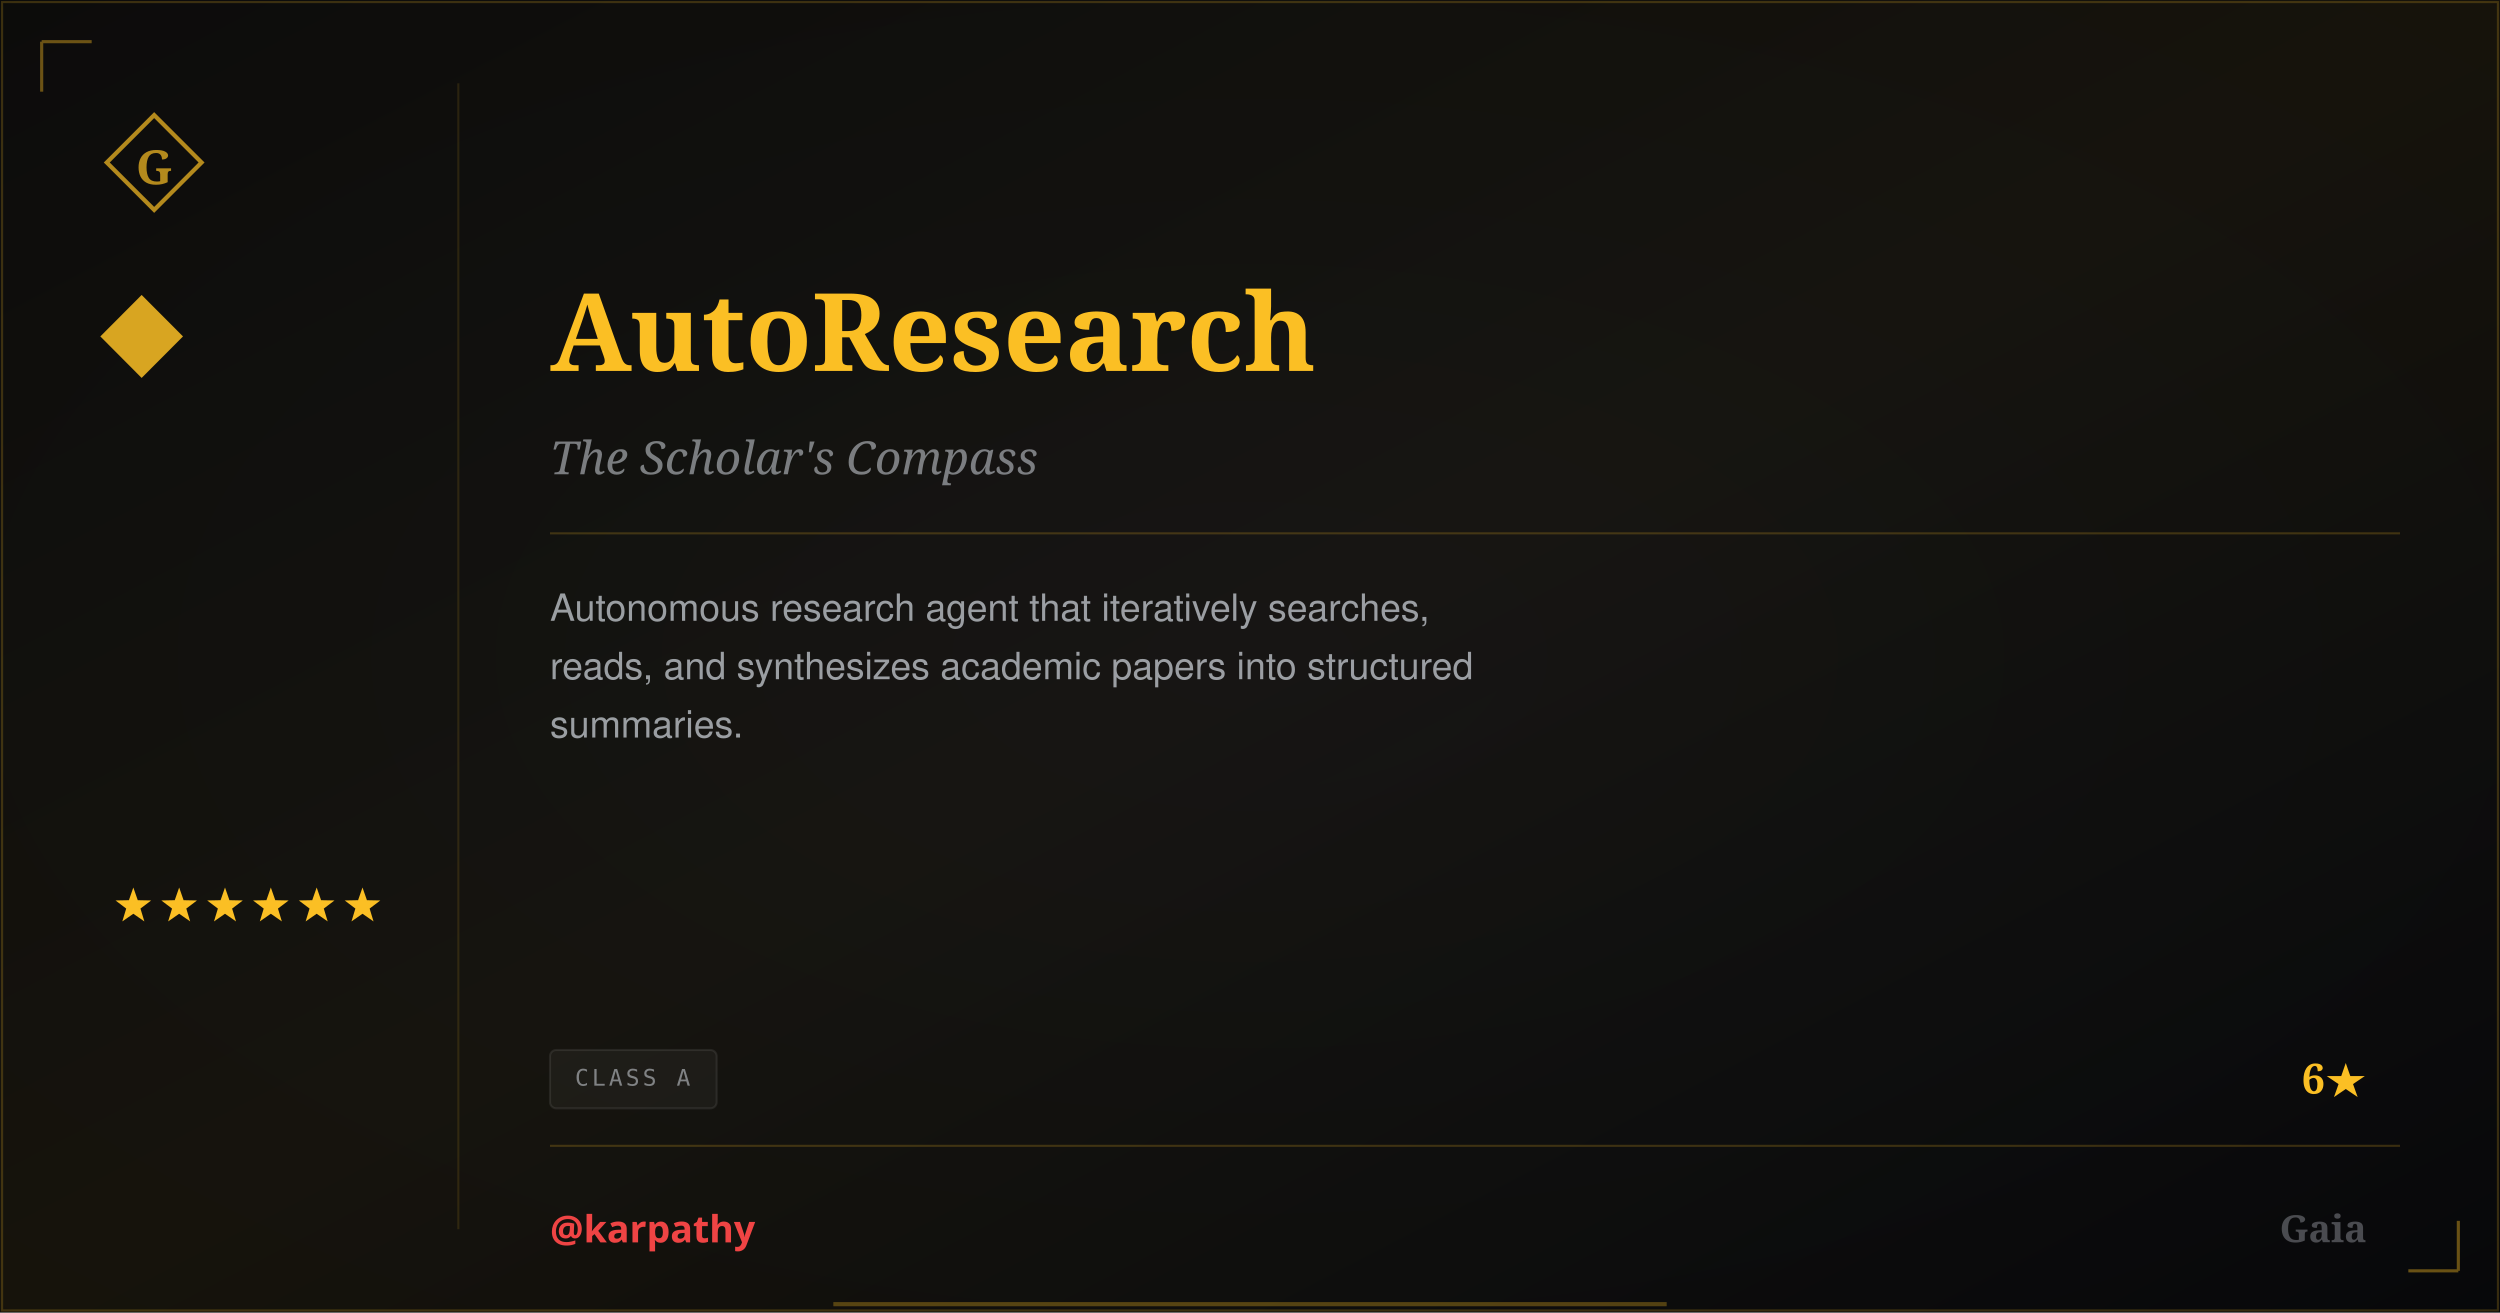
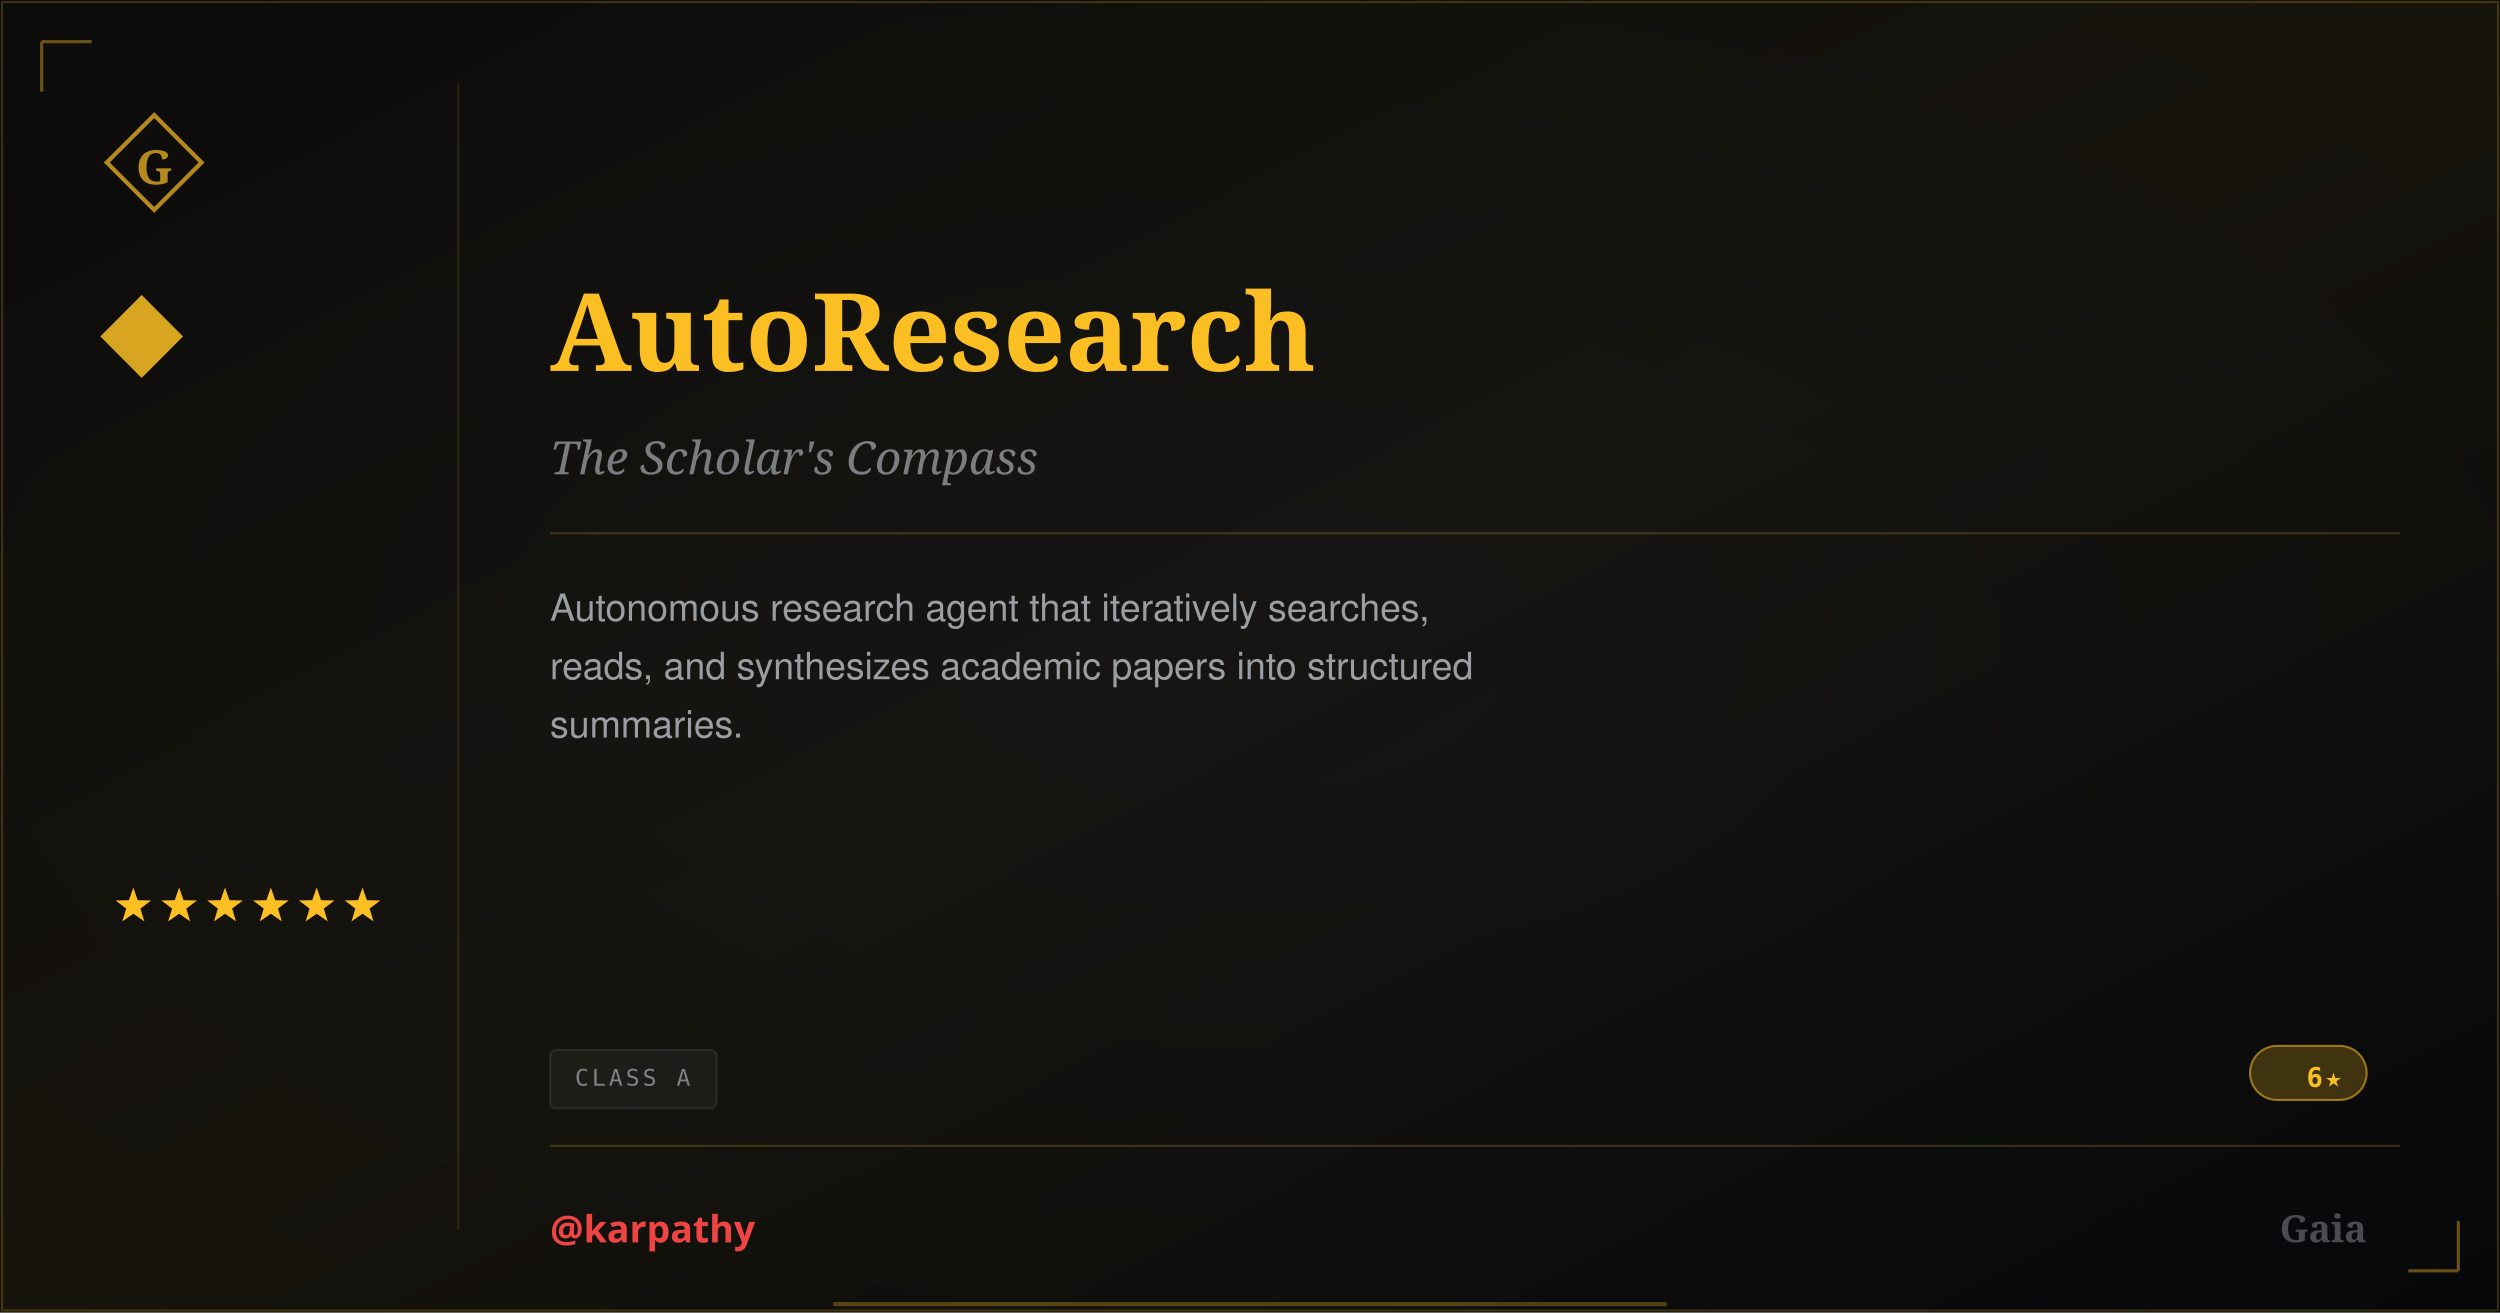
<svg xmlns="http://www.w3.org/2000/svg" width="1200" height="630" viewBox="0 0 1200 630">
  <defs>
    <linearGradient id="grad-karpathy-autoresearch" x1="0" y1="0" x2="1" y2="1">
      <stop offset="0%" stop-color="#fbbf24" stop-opacity="0.04" />
      <stop offset="50%" stop-color="#fbbf24" stop-opacity="0.08" />
      <stop offset="100%" stop-color="#fbbf24" stop-opacity="0.02" />
    </linearGradient>
  </defs>
  <defs>
    <filter id="vi-glow" x="-20%" y="-20%" width="140%" height="140%">
      <feGaussianBlur in="SourceGraphic" stdDeviation="6" result="blur" />
      <feColorMatrix in="blur" type="matrix" values="1 0.5 0 0 0  0.8 0.8 0 0 0  0 0.2 0.2 0 0  0 0 0 0.6 0" result="colored" />
      <feMerge>
        <feMergeNode in="colored" />
        <feMergeNode in="SourceGraphic" />
      </feMerge>
    </filter>
  </defs>
  <rect width="1200" height="630" fill="#030712" />
  <defs>
    <radialGradient id="vign-karpathy-autoresearch" cx="50%" cy="50%" r="70%">
      <stop offset="0%" stop-color="transparent" />
      <stop offset="100%" stop-color="rgba(0,0,0,0.5)" />
    </radialGradient>
  </defs>
  <rect width="1200" height="630" fill="url(#vign-karpathy-autoresearch)" />
  <rect width="1200" height="630" fill="url(#grad-karpathy-autoresearch)" />
  <rect x="1" y="1" width="1198" height="628" fill="none" stroke="rgba(251,191,36,0.2)" stroke-width="1" />
  <path d="M 20 20 L 20 44 M 20 20 L 44 20" stroke="rgba(251,191,36,0.4)" stroke-width="1.5" fill="none" />
  <path d="M 1180 610 L 1180 586 M 1180 610 L 1156 610" stroke="rgba(251,191,36,0.4)" stroke-width="1.5" fill="none" />
  <svg x="48" y="52" width="52" height="52" viewBox="0 0 64 64">
    <path d="M 32 4 L 60 32 L 32 60 L 4 32 Z" fill="none" stroke="#fbbf24" stroke-width="2.5" stroke-linejoin="miter" opacity="0.7" />
    <text x="32" y="34" font-family="Georgia,serif" font-weight="600" font-size="28" fill="#fbbf24" text-anchor="middle" dominant-baseline="central" opacity="0.7">G</text>
  </svg>
  <text x="48" y="175" font-family="Georgia,serif" font-size="52" fill="#fbbf24" opacity="0.85">◆</text>
-   <polygon points="64.00,426.00 66.12,432.09 72.56,432.22 67.42,436.11 69.29,442.28 64.00,438.60 58.71,442.28 60.58,436.11 55.44,432.22 61.88,432.09" fill="#fbbf24" />
-   <polygon points="86.00,426.00 88.12,432.09 94.56,432.22 89.42,436.11 91.29,442.28 86.00,438.60 80.71,442.28 82.58,436.11 77.44,432.22 83.88,432.09" fill="#fbbf24" />
-   <polygon points="108.00,426.00 110.12,432.09 116.56,432.22 111.42,436.11 113.29,442.28 108.00,438.60 102.71,442.28 104.58,436.11 99.44,432.22 105.88,432.09" fill="#fbbf24" />
-   <polygon points="130.00,426.00 132.12,432.09 138.56,432.22 133.42,436.11 135.29,442.28 130.00,438.60 124.71,442.28 126.58,436.11 121.44,432.22 127.88,432.09" fill="#fbbf24" />
-   <polygon points="152.00,426.00 154.12,432.09 160.56,432.22 155.42,436.11 157.29,442.28 152.00,438.60 146.71,442.28 148.58,436.11 143.44,432.22 149.88,432.09" fill="#fbbf24" />
-   <polygon points="174.00,426.00 176.12,432.09 182.56,432.22 177.42,436.11 179.29,442.28 174.00,438.60 168.71,442.28 170.58,436.11 165.44,432.22 171.88,432.09" fill="#fbbf24" />
+   <polygon points="64.00,426.00 66.12,432.09 72.56,432.22 67.42,436.11 69.29,442.28 64.00,438.60 58.71,442.28 60.58,436.11 55.44,432.22 61.88,432.09" fill="#fbbf24" opacity="1" />
+   <polygon points="86.00,426.00 88.12,432.09 94.56,432.22 89.42,436.11 91.29,442.28 86.00,438.60 80.71,442.28 82.58,436.11 77.44,432.22 83.88,432.09" fill="#fbbf24" opacity="1" />
+   <polygon points="108.00,426.00 110.12,432.09 116.56,432.22 111.42,436.11 113.29,442.28 108.00,438.60 102.71,442.28 104.58,436.11 99.44,432.22 105.88,432.09" fill="#fbbf24" opacity="1" />
+   <polygon points="130.00,426.00 132.12,432.09 138.56,432.22 133.42,436.11 135.29,442.28 130.00,438.60 124.71,442.28 126.58,436.11 121.44,432.22 127.88,432.09" fill="#fbbf24" opacity="1" />
+   <polygon points="152.00,426.00 154.12,432.09 160.56,432.22 155.42,436.11 157.29,442.28 152.00,438.60 146.71,442.28 148.58,436.11 143.44,432.22 149.88,432.09" fill="#fbbf24" opacity="1" />
+   <polygon points="174.00,426.00 176.12,432.09 182.56,432.22 177.42,436.11 179.29,442.28 174.00,438.60 168.71,442.28 170.58,436.11 165.44,432.22 171.88,432.09" fill="#fbbf24" opacity="1" />
  <line x1="220" y1="40" x2="220" y2="590" stroke="rgba(251,191,36,0.12)" stroke-width="1" />
  <text x="264" y="160" font-family="EB Garamond,Georgia,serif" font-size="52" font-weight="600" fill="#fbbf24" dominant-baseline="middle">AutoResearch</text>
  <text x="264" y="220" font-family="EB Garamond,Georgia,serif" font-size="22" font-style="italic" fill="rgba(226,232,240,0.5)" dominant-baseline="middle">The Scholar's Compass</text>
  <line x1="264" y1="256" x2="1152" y2="256" stroke="rgba(251,191,36,0.2)" stroke-width="1" />
  <text x="264" y="298" font-family="Bricolage Grotesque,Helvetica,Arial,sans-serif" font-size="18" fill="rgba(226,232,240,0.65)">
    <tspan x="264" dy="0">Autonomous research agent that iteratively searches,</tspan>
    <tspan x="264" dy="28">reads, and synthesizes academic papers into structured</tspan>
    <tspan x="264" dy="28">summaries.</tspan>
  </text>
  <rect x="264" y="504" width="80" height="28" rx="3" fill="rgba(255,255,255,0.04)" stroke="rgba(255,255,255,0.08)" stroke-width="1" />
  <text x="276" y="518" font-family="monospace" font-size="11" letter-spacing="1.5" fill="rgba(226,232,240,0.5)" dominant-baseline="middle" text-transform="uppercase">CLASS A</text>
-   <text x="1136" y="518" font-family="EB Garamond,Georgia,serif" font-size="20" font-weight="600" fill="#fbbf24" text-anchor="end" dominant-baseline="middle">6★</text>
+   <rect x="1080" y="502" width="56" height="26" rx="13" fill="rgba(251,191,36,.22)" stroke="rgba(251,191,36,.55)" stroke-width="1" />
+   <text x="1124" y="518" font-family="'Departure Mono','JetBrains Mono',monospace" font-size="13" font-weight="600" letter-spacing="1.2" fill="#fbbf24" text-anchor="end" dominant-baseline="middle">6★</text>
  <line x1="264" y1="550" x2="1152" y2="550" stroke="rgba(251,191,36,0.2)" stroke-width="1" />
  <text x="264" y="590" font-family="'Bricolage Grotesque',sans-serif" font-size="18" font-weight="600" fill="#ef4444" dominant-baseline="middle">@karpathy</text>
  <text x="1136" y="590" font-family="EB Garamond,Georgia,serif" font-size="18" font-weight="600" fill="rgba(226,232,240,0.3)" text-anchor="end" dominant-baseline="middle">Gaia</text>
  <line x1="400" y1="626" x2="800" y2="626" stroke="#fbbf24" stroke-width="2" stroke-opacity="0.3" />
</svg>
